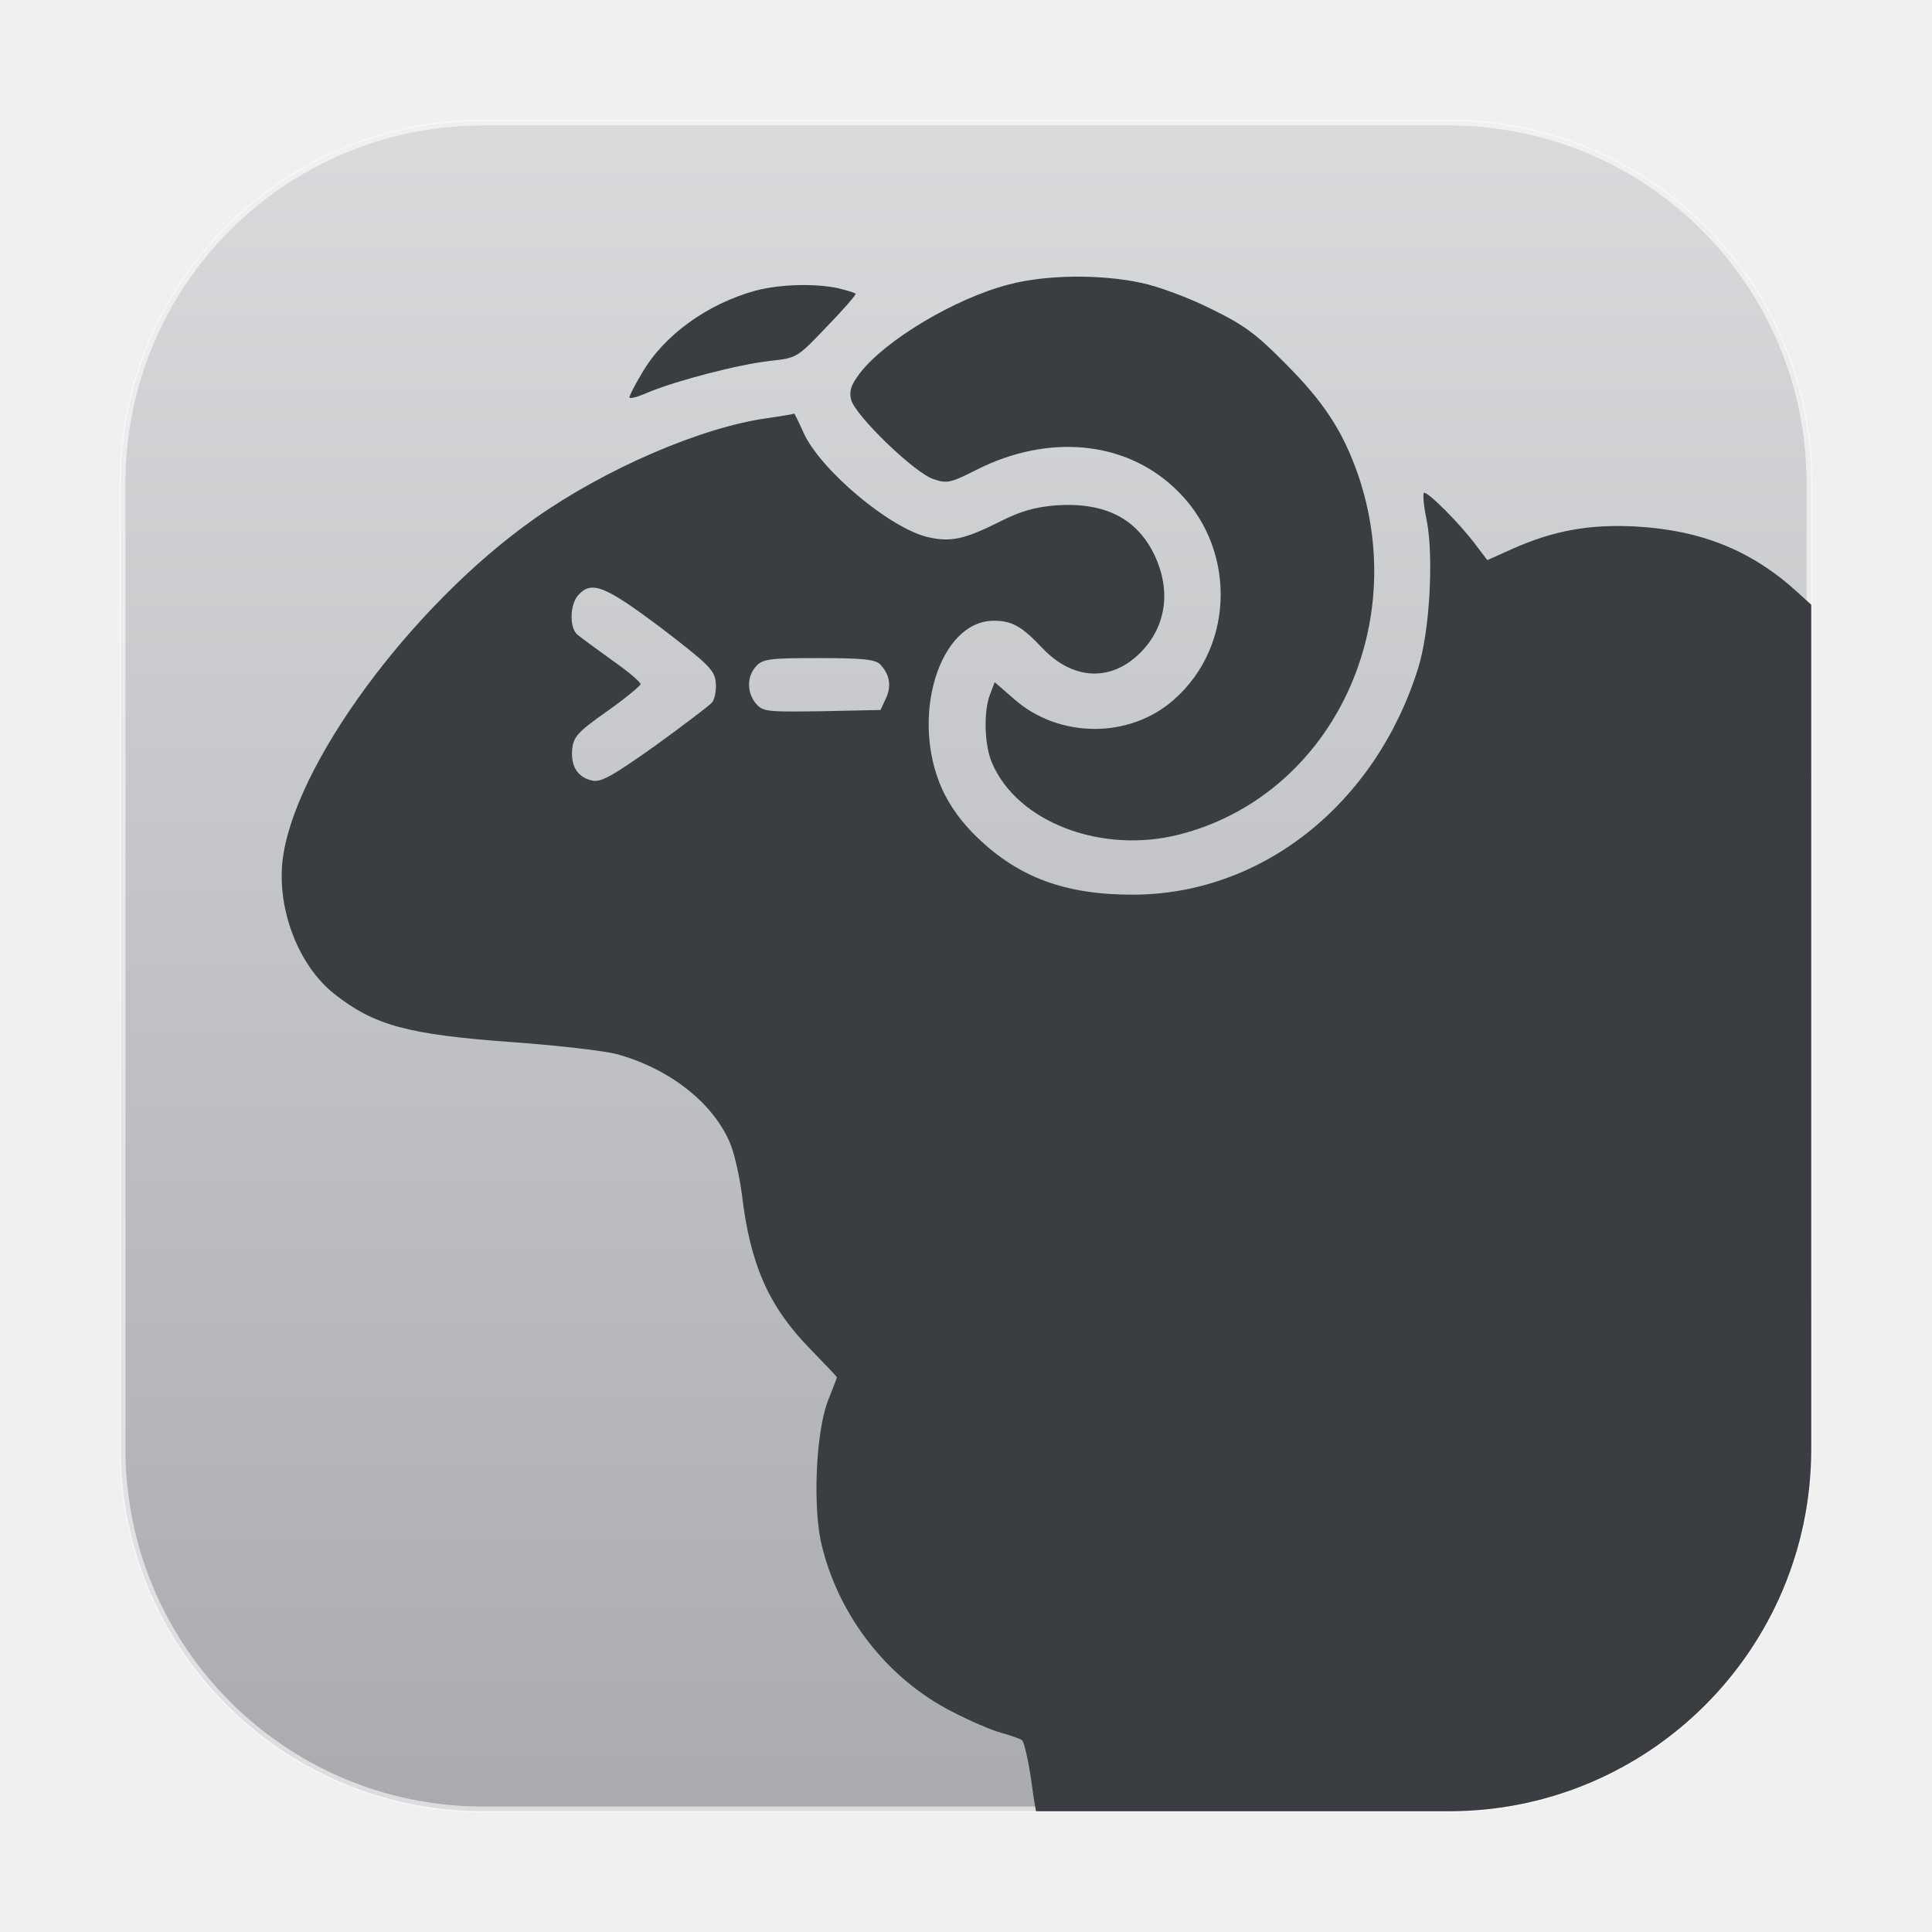
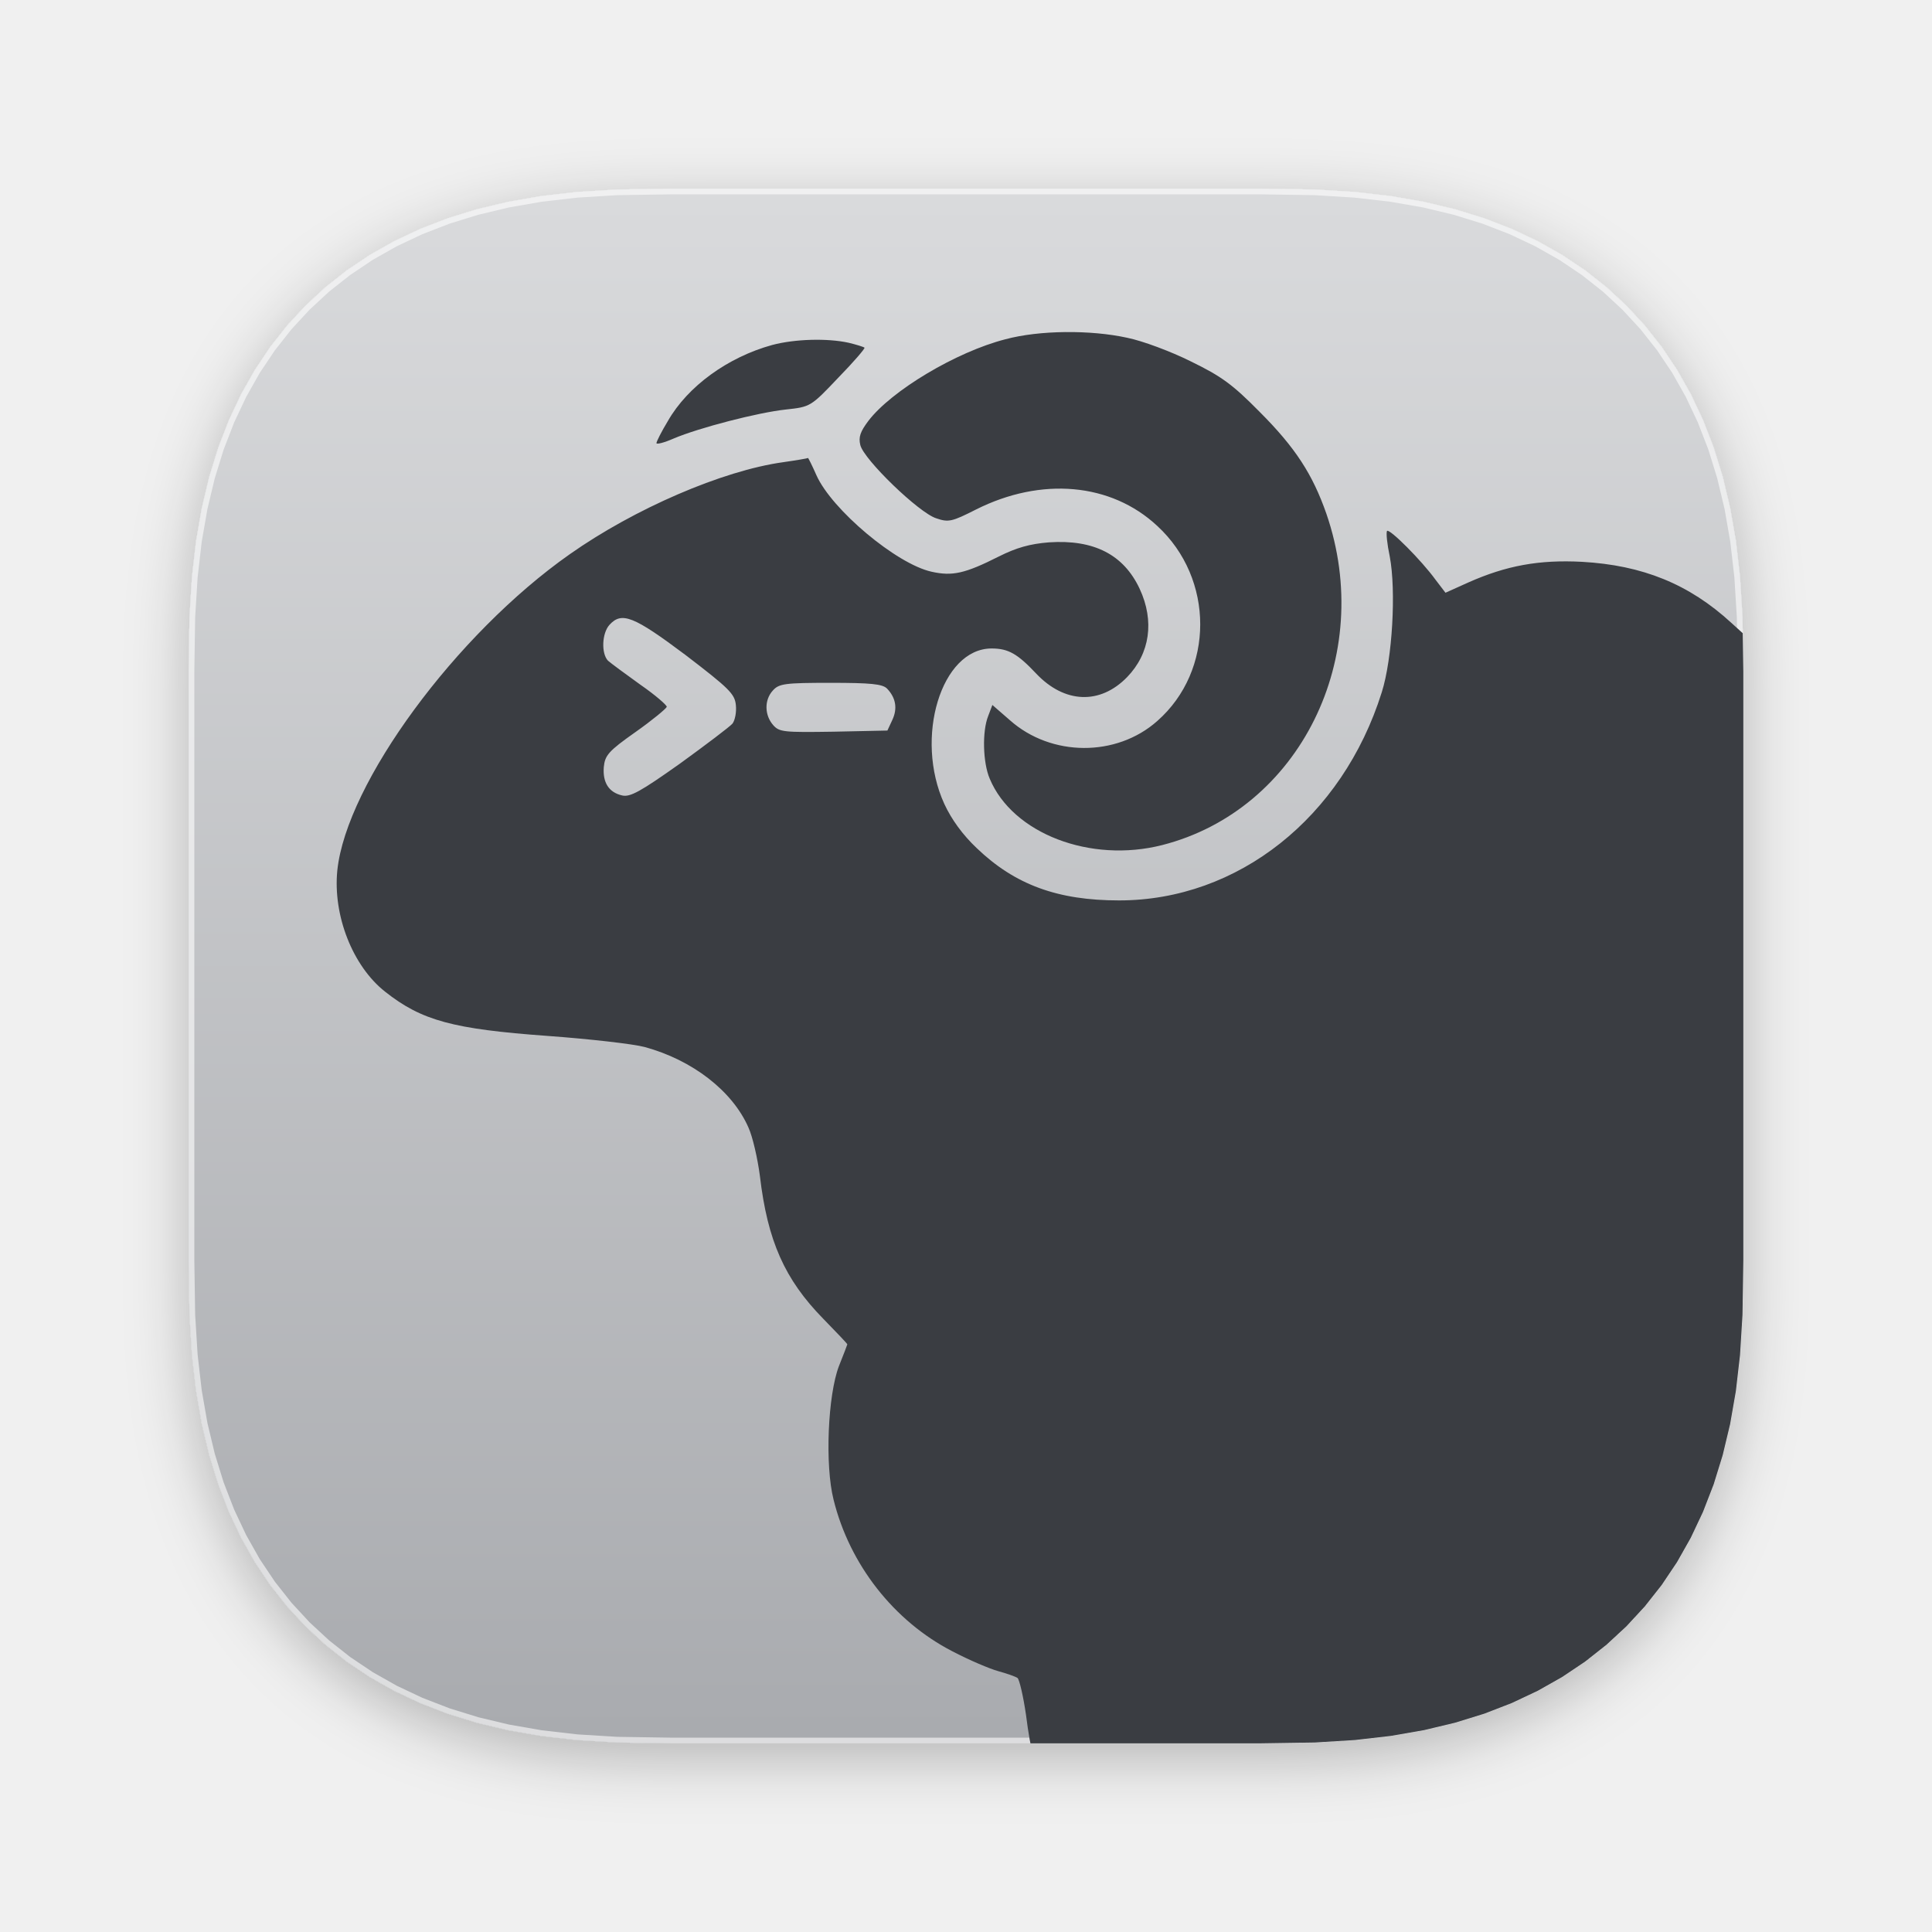
<svg xmlns="http://www.w3.org/2000/svg" width="1024" height="1024" viewBox="0 0 1024 1024">
  <defs>
+     <path id="tile" d="M668 100 L696.89 100.44 L718.21 101.75 L737.25 103.94 L754.82 107 L771.26 110.93 L786.72 115.71 L801.29 121.35 L815.03 127.83 L827.97 135.14 L840.11 143.28 L851.46 152.23 L862.01 161.99 L871.77 172.54 L880.72 183.89 L888.86 196.03 L896.17 208.97 L902.65 222.71 L908.29 237.28 L913.07 252.74 L917 269.18 L920.06 286.75 L922.25 305.79 L923.56 327.11 L924 356 L924 668 L923.56 696.89 L922.25 718.21 L920.06 737.25 L917 754.82 L913.07 771.26 L908.29 786.72 L902.65 801.29 L896.17 815.03 L888.86 827.97 L880.72 840.11 L871.77 851.46 L862.01 862.01 L851.46 871.77 L840.11 880.72 L827.97 888.86 L815.03 896.17 L801.29 902.65 L786.72 908.29 L771.26 913.07 L754.82 917 L737.25 920.06 L718.21 922.25 L696.89 923.56 L668 924 L356 924 L327.11 923.56 L305.79 922.25 L286.75 920.06 L269.18 917 L252.74 913.07 L237.28 908.29 L222.71 902.65 L208.97 896.17 L196.03 888.86 L183.89 880.72 L172.54 871.77 L161.99 862.01 L152.23 851.46 L143.28 840.11 L135.14 827.97 L127.83 815.03 L121.35 801.29 L115.71 786.72 L110.93 771.26 L107 754.82 L103.94 737.25 L101.75 718.21 L100.44 696.89 L100 668 L100 356 L100.44 327.11 L101.75 305.79 L103.94 286.75 L107 269.18 L110.93 252.74 L115.71 237.28 L121.35 222.71 L127.83 208.97 L135.14 196.03 L143.28 183.89 L152.23 172.54 L161.99 161.99 L172.54 152.23 L183.89 143.28 L196.03 135.14 L208.97 127.83 L222.71 121.35 L237.28 115.71 L252.74 110.93 L269.18 107 L286.75 103.94 L305.79 101.75 L327.11 100.44 L356 100Z" />
    <clipPath id="clip">
-       <rect x="64" y="64" width="896" height="896" rx="192" />
+       <use href="#tile" />
    </clipPath>
+     <filter id="drop" x="-10%" y="-10%" width="120%" height="125%">
+       <feDropShadow dx="0" flood-opacity=".25" stdDeviation="16" dy="8" flood-color="#000" />
+     </filter>
    <path id="ram" d="M2794 3710 c-129 -33 -299 -135 -359 -214 -21 -28 -26 -42 -21 -63 9 -38 154 -178 199 -192 32 -11 41 -9 104 23 171 86 354 70 475 -43 150 -138 150 -379 0 -511 -107 -95 -278 -94 -386 2 l-46 40 -11 -29 c-16 -40 -14 -122 4 -164 60 -144 264 -222 452 -174 360 92 559 494 430 868 -36 103 -81 173 -175 267 -71 72 -100 93 -180 132 -52 26 -127 54 -167 62 -96 21 -230 20 -319 -4z M2183 3695 c-116 -32 -221 -108 -273 -199 -17 -28 -30 -54 -30 -58 0 -4 20 1 45 12 66 28 220 68 294 76 64 7 65 7 137 83 40 41 71 77 69 79 -2 2 -21 8 -42 13 -55 12 -140 10 -200 -6z M2212 3388 c-159 -22 -390 -122 -559 -241 -299 -210 -585 -600 -609 -828 -12 -118 40 -251 125 -318 96 -76 178 -98 426 -116 110 -8 224 -21 254 -29 125 -34 230 -115 272 -211 11 -24 24 -81 30 -127 20 -170 65 -271 166 -374 34 -35 63 -65 63 -67 0 -1 -10 -27 -22 -57 -29 -76 -37 -259 -14 -350 42 -170 158 -318 311 -397 44 -23 98 -46 120 -52 22 -6 45 -14 51 -18 5 -5 15 -48 22 -96 6 -48 14 -92 17 -97 4 -6 415 -10 1131 -10 l1124 0 0 1584 0 1585 -55 -19 c-84 -29 -143 -68 -232 -154 l-83 -78 -54 49 c-111 102 -233 151 -391 160 -113 6 -199 -10 -298 -54 l-60 -27 -26 34 c-37 51 -120 134 -127 128 -3 -4 0 -34 7 -67 17 -89 7 -268 -21 -356 -103 -328 -377 -545 -688 -545 -161 0 -273 41 -373 137 -37 35 -66 75 -85 116 -79 173 -8 407 124 407 44 0 68 -14 117 -66 74 -78 167 -82 238 -9 60 62 72 147 33 231 -42 90 -120 130 -238 122 -50 -4 -85 -14 -131 -37 -89 -45 -122 -52 -176 -40 -92 20 -262 163 -302 253 -11 25 -21 45 -22 45 -1 -1 -30 -6 -65 -11z m-256 -505 c115 -88 129 -102 132 -131 2 -18 -2 -40 -9 -49 -7 -8 -69 -55 -138 -105 -103 -73 -130 -88 -151 -83 -35 8 -51 34 -48 74 3 31 12 42 83 92 44 31 80 61 82 66 1 4 -30 31 -69 58 -39 28 -77 56 -85 63 -18 19 -16 72 4 94 32 35 63 23 199 -79z m528 -88 c23 -24 28 -52 14 -82 l-13 -28 -141 -3 c-130 -2 -142 -1 -158 17 -23 26 -24 66 -1 91 16 18 32 20 151 20 105 0 136 -3 148 -15z" />
    <linearGradient id="g" x1="0" y1="0" x2="0" y2="1">
      <stop offset="0" stop-color="#d9dadc" />
      <stop offset="1" stop-color="#a9abaf" />
    </linearGradient>
  </defs>
-   <rect x="64" y="64" width="896" height="896" rx="192" fill="url(#g)" />
-   <rect x="65" y="65" width="894" height="894" rx="191" fill="none" stroke="#fff" stroke-opacity=".6" stroke-width="3" />
+   <use href="#tile" fill="url(#g)" filter="url(#drop)" />
  <g clip-path="url(#clip)">
-     <use href="#ram" transform="translate(-80 967) scale(.22 -.22)" fill="#3a3d42" />
+     <use href="#tile" fill="none" stroke="#fff" stroke-opacity=".6" stroke-width="6" />
+     <g transform="translate(41.143 41.143) scale(0.919643)">
+       <use href="#ram" transform="translate(-80 967) scale(.22 -.22)" fill="#3a3d42" />
+     </g>
  </g>
</svg>
